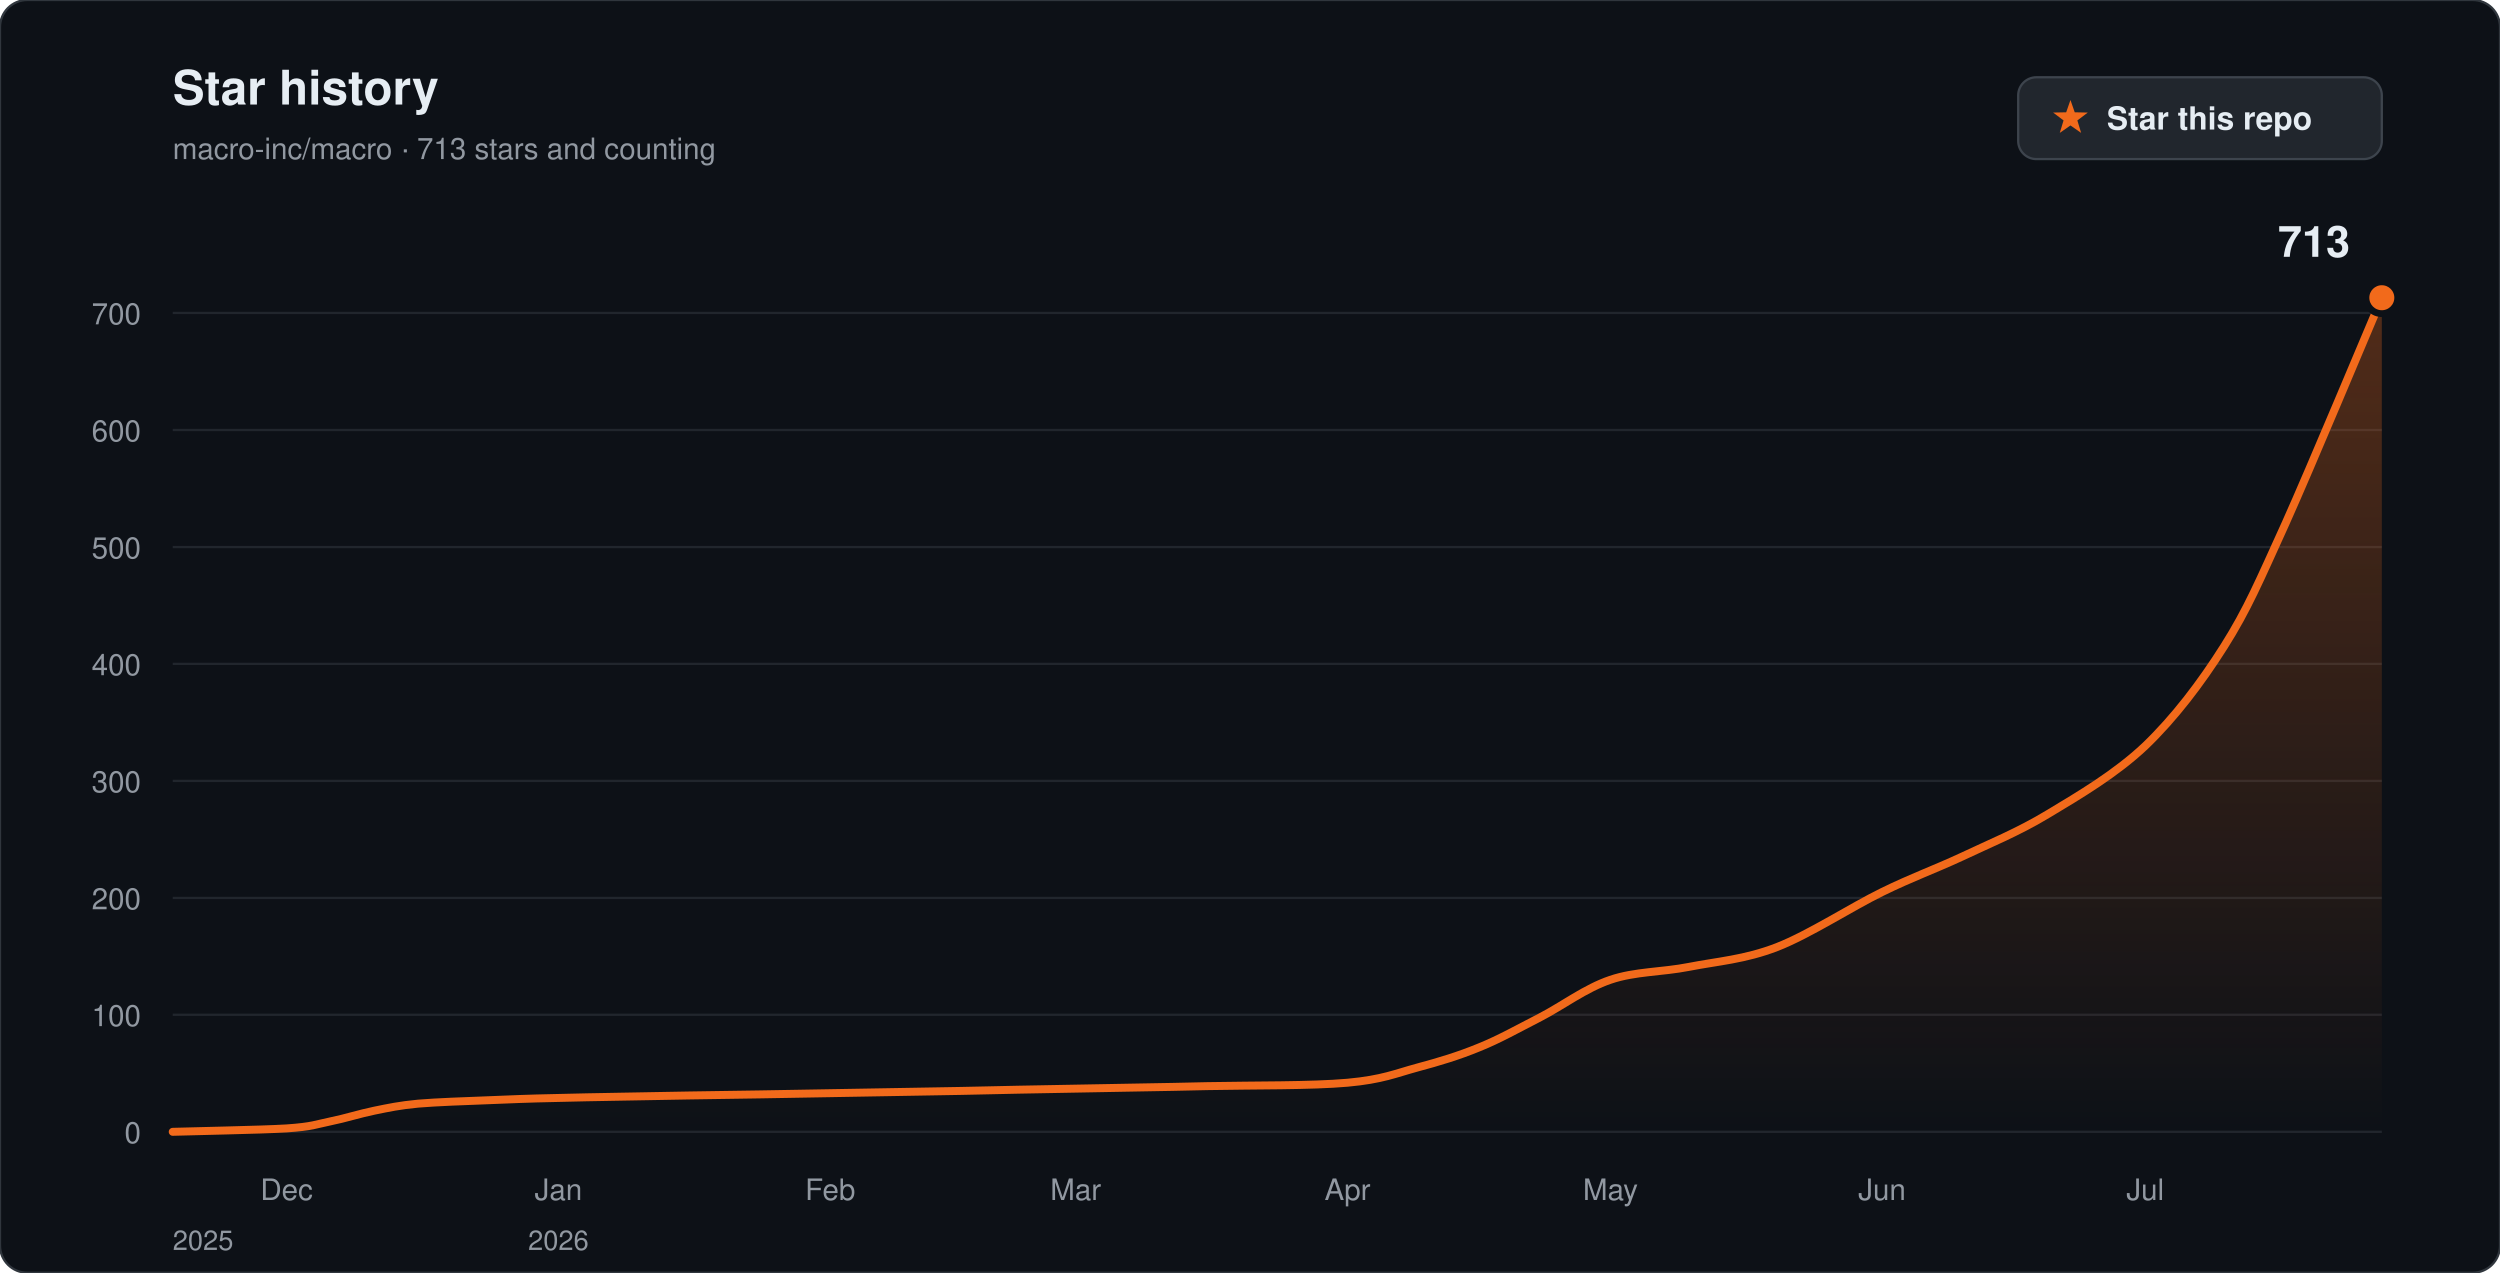
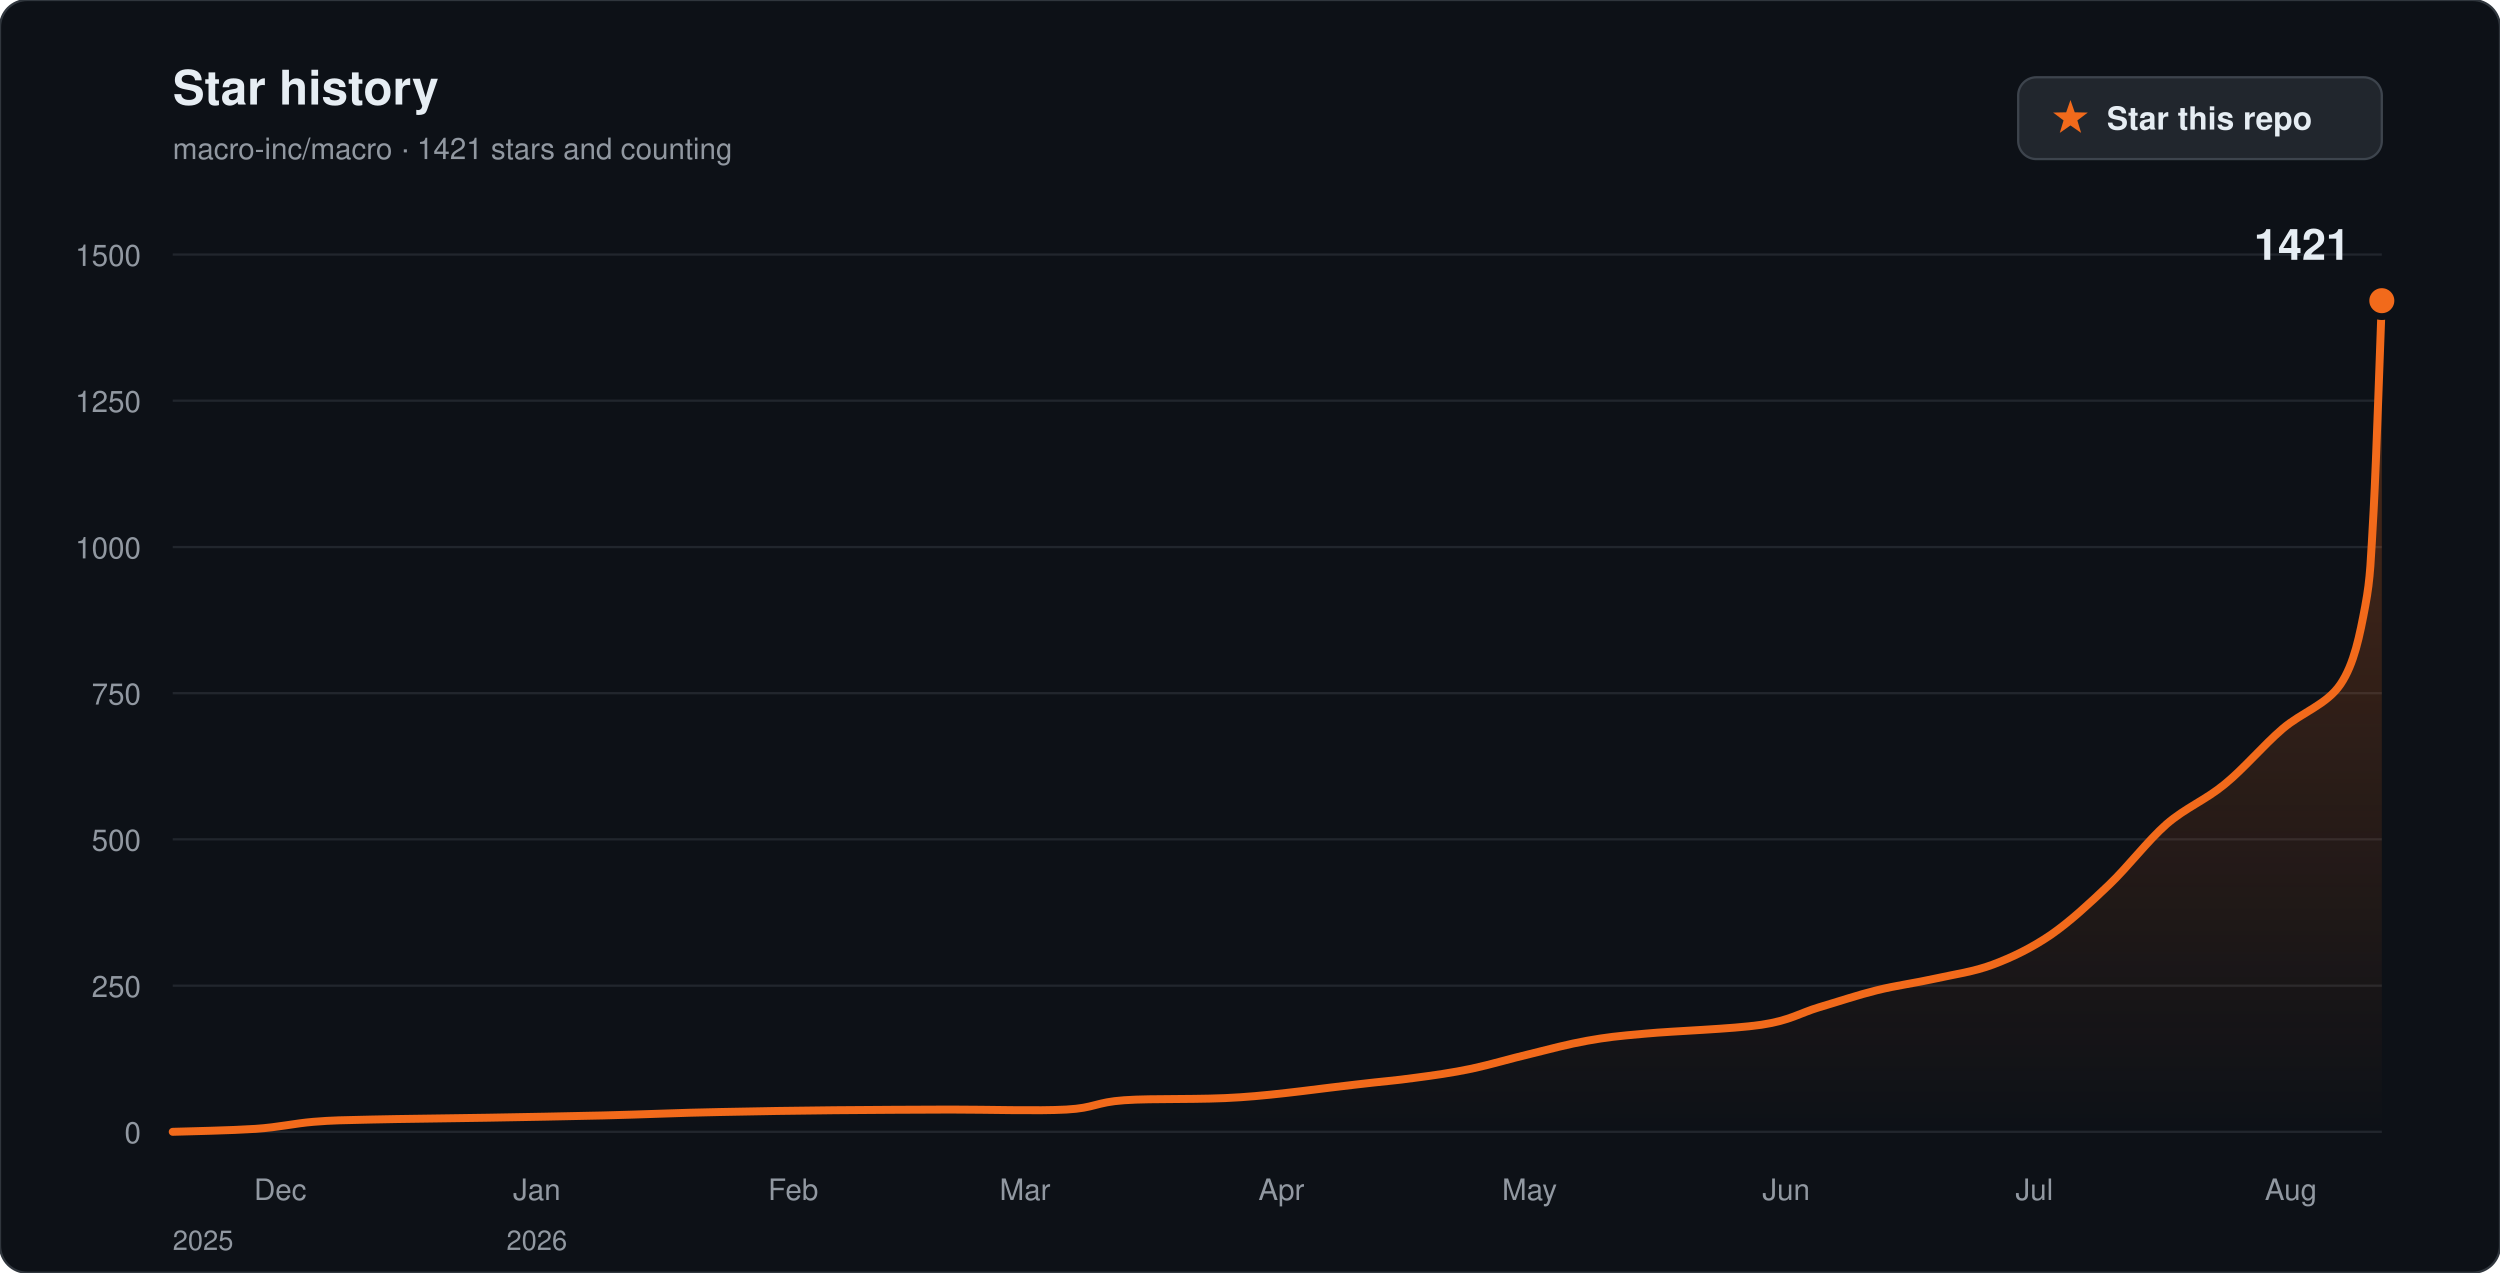
- <svg xmlns="http://www.w3.org/2000/svg" width="1100" height="560" viewBox="0 0 1100 560" role="img" aria-label="Macro GitHub star history: 713 stars">
+ <svg xmlns="http://www.w3.org/2000/svg" width="1100" height="560" viewBox="0 0 1100 560" role="img" aria-label="Macro GitHub star history: 1421 stars">
  <defs>
    <linearGradient id="g" x1="0" y1="0" x2="0" y2="1">
      <stop offset="0%" stop-color="#f26a1b" stop-opacity="0.3" />
      <stop offset="100%" stop-color="#f26a1b" stop-opacity="0.0" />
    </linearGradient>
  </defs>
  <rect width="1100" height="560" rx="12" fill="#0d1117" stroke="#30363d" />
  <text x="76" y="46" font-family="-apple-system,BlinkMacSystemFont,'Segoe UI',Helvetica,Arial,sans-serif" font-size="21" font-weight="600" fill="#e6edf3">Star history</text>
-   <text x="76" y="70" font-family="-apple-system,BlinkMacSystemFont,'Segoe UI',Helvetica,Arial,sans-serif" font-size="13" fill="#9198a1">macro-inc/macro · 713 stars and counting</text>
+   <text x="76" y="70" font-family="-apple-system,BlinkMacSystemFont,'Segoe UI',Helvetica,Arial,sans-serif" font-size="13" fill="#9198a1">macro-inc/macro · 1421 stars and counting</text>
  <rect x="888" y="34" width="160" height="36" rx="8" fill="#21262d" stroke="#3d444d" />
  <path d="M 911.00,44.00 L 912.88,49.41 L 918.61,49.53 L 914.04,52.99 L 915.70,58.47 L 911.00,55.20 L 906.30,58.47 L 907.96,52.99 L 903.39,49.53 L 909.12,49.41 Z" fill="#f26a1b" />
  <text x="927" y="57" font-family="-apple-system,BlinkMacSystemFont,'Segoe UI',Helvetica,Arial,sans-serif" font-size="14" font-weight="600" fill="#e6edf3">Star this repo</text>
  <line x1="76" y1="498.0" x2="1048" y2="498.0" stroke="#21262d" stroke-width="1" />
  <text x="62" y="503.0" text-anchor="end" font-family="-apple-system,BlinkMacSystemFont,'Segoe UI',Helvetica,Arial,sans-serif" font-size="13" fill="#9198a1">0</text>
-   <line x1="76" y1="446.5" x2="1048" y2="446.5" stroke="#21262d" stroke-width="1" />
-   <text x="62" y="451.5" text-anchor="end" font-family="-apple-system,BlinkMacSystemFont,'Segoe UI',Helvetica,Arial,sans-serif" font-size="13" fill="#9198a1">100</text>
-   <line x1="76" y1="395.1" x2="1048" y2="395.1" stroke="#21262d" stroke-width="1" />
-   <text x="62" y="400.1" text-anchor="end" font-family="-apple-system,BlinkMacSystemFont,'Segoe UI',Helvetica,Arial,sans-serif" font-size="13" fill="#9198a1">200</text>
-   <line x1="76" y1="343.6" x2="1048" y2="343.6" stroke="#21262d" stroke-width="1" />
-   <text x="62" y="348.6" text-anchor="end" font-family="-apple-system,BlinkMacSystemFont,'Segoe UI',Helvetica,Arial,sans-serif" font-size="13" fill="#9198a1">300</text>
-   <line x1="76" y1="292.1" x2="1048" y2="292.1" stroke="#21262d" stroke-width="1" />
-   <text x="62" y="297.1" text-anchor="end" font-family="-apple-system,BlinkMacSystemFont,'Segoe UI',Helvetica,Arial,sans-serif" font-size="13" fill="#9198a1">400</text>
+   <line x1="76" y1="433.7" x2="1048" y2="433.7" stroke="#21262d" stroke-width="1" />
+   <text x="62" y="438.7" text-anchor="end" font-family="-apple-system,BlinkMacSystemFont,'Segoe UI',Helvetica,Arial,sans-serif" font-size="13" fill="#9198a1">250</text>
+   <line x1="76" y1="369.3" x2="1048" y2="369.3" stroke="#21262d" stroke-width="1" />
+   <text x="62" y="374.3" text-anchor="end" font-family="-apple-system,BlinkMacSystemFont,'Segoe UI',Helvetica,Arial,sans-serif" font-size="13" fill="#9198a1">500</text>
+   <line x1="76" y1="305.0" x2="1048" y2="305.0" stroke="#21262d" stroke-width="1" />
+   <text x="62" y="310.0" text-anchor="end" font-family="-apple-system,BlinkMacSystemFont,'Segoe UI',Helvetica,Arial,sans-serif" font-size="13" fill="#9198a1">750</text>
  <line x1="76" y1="240.7" x2="1048" y2="240.7" stroke="#21262d" stroke-width="1" />
-   <text x="62" y="245.7" text-anchor="end" font-family="-apple-system,BlinkMacSystemFont,'Segoe UI',Helvetica,Arial,sans-serif" font-size="13" fill="#9198a1">500</text>
-   <line x1="76" y1="189.2" x2="1048" y2="189.2" stroke="#21262d" stroke-width="1" />
-   <text x="62" y="194.2" text-anchor="end" font-family="-apple-system,BlinkMacSystemFont,'Segoe UI',Helvetica,Arial,sans-serif" font-size="13" fill="#9198a1">600</text>
-   <line x1="76" y1="137.7" x2="1048" y2="137.7" stroke="#21262d" stroke-width="1" />
-   <text x="62" y="142.7" text-anchor="end" font-family="-apple-system,BlinkMacSystemFont,'Segoe UI',Helvetica,Arial,sans-serif" font-size="13" fill="#9198a1">700</text>
-   <text x="126.1" y="528" text-anchor="middle" font-family="-apple-system,BlinkMacSystemFont,'Segoe UI',Helvetica,Arial,sans-serif" font-size="13" fill="#9198a1">Dec</text>
-   <text x="245.7" y="528" text-anchor="middle" font-family="-apple-system,BlinkMacSystemFont,'Segoe UI',Helvetica,Arial,sans-serif" font-size="13" fill="#9198a1">Jan</text>
-   <text x="365.3" y="528" text-anchor="middle" font-family="-apple-system,BlinkMacSystemFont,'Segoe UI',Helvetica,Arial,sans-serif" font-size="13" fill="#9198a1">Feb</text>
-   <text x="473.3" y="528" text-anchor="middle" font-family="-apple-system,BlinkMacSystemFont,'Segoe UI',Helvetica,Arial,sans-serif" font-size="13" fill="#9198a1">Mar</text>
-   <text x="592.9" y="528" text-anchor="middle" font-family="-apple-system,BlinkMacSystemFont,'Segoe UI',Helvetica,Arial,sans-serif" font-size="13" fill="#9198a1">Apr</text>
-   <text x="708.6" y="528" text-anchor="middle" font-family="-apple-system,BlinkMacSystemFont,'Segoe UI',Helvetica,Arial,sans-serif" font-size="13" fill="#9198a1">May</text>
-   <text x="828.1" y="528" text-anchor="middle" font-family="-apple-system,BlinkMacSystemFont,'Segoe UI',Helvetica,Arial,sans-serif" font-size="13" fill="#9198a1">Jun</text>
-   <text x="943.9" y="528" text-anchor="middle" font-family="-apple-system,BlinkMacSystemFont,'Segoe UI',Helvetica,Arial,sans-serif" font-size="13" fill="#9198a1">Jul</text>
+   <text x="62" y="245.7" text-anchor="end" font-family="-apple-system,BlinkMacSystemFont,'Segoe UI',Helvetica,Arial,sans-serif" font-size="13" fill="#9198a1">1000</text>
+   <line x1="76" y1="176.3" x2="1048" y2="176.3" stroke="#21262d" stroke-width="1" />
+   <text x="62" y="181.3" text-anchor="end" font-family="-apple-system,BlinkMacSystemFont,'Segoe UI',Helvetica,Arial,sans-serif" font-size="13" fill="#9198a1">1250</text>
+   <line x1="76" y1="112.0" x2="1048" y2="112.0" stroke="#21262d" stroke-width="1" />
+   <text x="62" y="117.0" text-anchor="end" font-family="-apple-system,BlinkMacSystemFont,'Segoe UI',Helvetica,Arial,sans-serif" font-size="13" fill="#9198a1">1500</text>
+   <text x="123.3" y="528" text-anchor="middle" font-family="-apple-system,BlinkMacSystemFont,'Segoe UI',Helvetica,Arial,sans-serif" font-size="13" fill="#9198a1">Dec</text>
+   <text x="236.2" y="528" text-anchor="middle" font-family="-apple-system,BlinkMacSystemFont,'Segoe UI',Helvetica,Arial,sans-serif" font-size="13" fill="#9198a1">Jan</text>
+   <text x="349.0" y="528" text-anchor="middle" font-family="-apple-system,BlinkMacSystemFont,'Segoe UI',Helvetica,Arial,sans-serif" font-size="13" fill="#9198a1">Feb</text>
+   <text x="451.0" y="528" text-anchor="middle" font-family="-apple-system,BlinkMacSystemFont,'Segoe UI',Helvetica,Arial,sans-serif" font-size="13" fill="#9198a1">Mar</text>
+   <text x="563.8" y="528" text-anchor="middle" font-family="-apple-system,BlinkMacSystemFont,'Segoe UI',Helvetica,Arial,sans-serif" font-size="13" fill="#9198a1">Apr</text>
+   <text x="673.0" y="528" text-anchor="middle" font-family="-apple-system,BlinkMacSystemFont,'Segoe UI',Helvetica,Arial,sans-serif" font-size="13" fill="#9198a1">May</text>
+   <text x="785.9" y="528" text-anchor="middle" font-family="-apple-system,BlinkMacSystemFont,'Segoe UI',Helvetica,Arial,sans-serif" font-size="13" fill="#9198a1">Jun</text>
+   <text x="895.1" y="528" text-anchor="middle" font-family="-apple-system,BlinkMacSystemFont,'Segoe UI',Helvetica,Arial,sans-serif" font-size="13" fill="#9198a1">Jul</text>
+   <text x="1008.0" y="528" text-anchor="middle" font-family="-apple-system,BlinkMacSystemFont,'Segoe UI',Helvetica,Arial,sans-serif" font-size="13" fill="#9198a1">Aug</text>
  <text x="76.0" y="550" font-family="-apple-system,BlinkMacSystemFont,'Segoe UI',Helvetica,Arial,sans-serif" font-size="12" fill="#9198a1">2025</text>
-   <text x="245.7" y="550" text-anchor="middle" font-family="-apple-system,BlinkMacSystemFont,'Segoe UI',Helvetica,Arial,sans-serif" font-size="12" fill="#9198a1">2026</text>
-   <path d="M 76.0 498.0 C 84.4 497.7, 114.6 497.2, 126.1 496.5 C 137.7 495.7, 139.0 494.7, 145.4 493.4 C 151.9 492.1, 158.3 490.0, 164.7 488.7 C 171.1 487.4, 175.6 486.4, 184.0 485.6 C 192.4 484.9, 204.6 484.5, 214.9 484.1 C 225.1 483.7, 230.9 483.4, 245.7 483.1 C 260.5 482.7, 283.6 482.4, 303.6 482.0 C 323.5 481.7, 345.4 481.4, 365.3 481.0 C 385.2 480.7, 405.1 480.3, 423.1 480.0 C 441.1 479.6, 455.3 479.3, 473.3 479.0 C 491.3 478.6, 511.2 478.4, 531.1 477.9 C 551.1 477.5, 577.4 477.8, 592.9 476.4 C 608.3 475.0, 614.1 472.3, 623.7 469.7 C 633.4 467.1, 641.7 464.6, 650.7 460.9 C 659.7 457.3, 668.1 452.5, 677.7 447.6 C 687.4 442.6, 697.6 434.8, 708.6 431.1 C 719.5 427.4, 731.1 427.8, 743.3 425.4 C 755.5 423.0, 767.7 422.2, 781.9 416.7 C 796.0 411.2, 814.6 399.1, 828.1 392.5 C 841.6 385.9, 850.6 382.8, 862.9 377.1 C 875.1 371.3, 887.9 366.2, 901.4 358.0 C 914.9 349.9, 931.0 340.4, 943.9 328.2 C 956.7 315.9, 968.3 300.7, 978.6 284.4 C 988.9 268.1, 994.0 255.9, 1005.6 230.4 C 1017.1 204.8, 1040.9 147.6, 1048.0 131.0 L 1048.0 498 L 76.0 498 Z" fill="url(#g)" />
-   <path d="M 76.0 498.0 C 84.4 497.7, 114.6 497.2, 126.1 496.5 C 137.7 495.7, 139.0 494.7, 145.4 493.4 C 151.9 492.1, 158.3 490.0, 164.7 488.7 C 171.1 487.4, 175.6 486.4, 184.0 485.6 C 192.4 484.9, 204.6 484.5, 214.9 484.1 C 225.1 483.7, 230.9 483.4, 245.7 483.1 C 260.5 482.7, 283.6 482.4, 303.6 482.0 C 323.5 481.7, 345.4 481.4, 365.3 481.0 C 385.2 480.7, 405.1 480.3, 423.1 480.0 C 441.1 479.6, 455.3 479.3, 473.3 479.0 C 491.3 478.6, 511.2 478.4, 531.1 477.9 C 551.1 477.5, 577.4 477.8, 592.9 476.4 C 608.3 475.0, 614.1 472.3, 623.7 469.7 C 633.4 467.1, 641.7 464.6, 650.7 460.9 C 659.7 457.3, 668.1 452.5, 677.7 447.6 C 687.4 442.6, 697.6 434.8, 708.6 431.1 C 719.5 427.4, 731.1 427.8, 743.3 425.4 C 755.5 423.0, 767.7 422.2, 781.9 416.7 C 796.0 411.2, 814.6 399.1, 828.1 392.5 C 841.6 385.9, 850.6 382.8, 862.9 377.1 C 875.1 371.3, 887.9 366.2, 901.4 358.0 C 914.9 349.9, 931.0 340.4, 943.9 328.2 C 956.7 315.9, 968.3 300.7, 978.6 284.4 C 988.9 268.1, 994.0 255.9, 1005.6 230.4 C 1017.1 204.8, 1040.9 147.6, 1048.0 131.0" fill="none" stroke="#f26a1b" stroke-width="3.5" stroke-linecap="round" stroke-linejoin="round" />
-   <circle cx="1048.0" cy="131.0" r="7" fill="#f26a1b" stroke="#0d1117" stroke-width="3" />
-   <text x="1034.0" y="113.0" text-anchor="end" font-family="-apple-system,BlinkMacSystemFont,'Segoe UI',Helvetica,Arial,sans-serif" font-size="19" font-weight="700" fill="#e6edf3">713</text>
+   <text x="236.2" y="550" text-anchor="middle" font-family="-apple-system,BlinkMacSystemFont,'Segoe UI',Helvetica,Arial,sans-serif" font-size="12" fill="#9198a1">2026</text>
+   <path d="M 76.0 498.0 C 82.1 497.8, 102.1 497.4, 112.4 496.7 C 122.7 496.0, 129.4 494.3, 137.9 493.6 C 146.4 492.9, 150.6 492.9, 163.4 492.6 C 176.1 492.3, 197.3 492.1, 214.3 491.8 C 231.3 491.5, 248.3 491.2, 265.3 490.8 C 282.3 490.4, 299.3 489.6, 316.3 489.3 C 333.3 488.9, 350.2 488.7, 367.2 488.5 C 384.2 488.3, 401.2 488.3, 418.2 488.2 C 435.2 488.2, 456.4 488.9, 469.2 488.2 C 481.9 487.5, 481.9 485.0, 494.7 484.1 C 507.4 483.2, 528.6 484.0, 545.6 482.8 C 562.6 481.7, 583.8 478.6, 596.6 477.2 C 609.3 475.7, 613.6 475.5, 622.1 474.3 C 630.6 473.2, 639.1 472.0, 647.6 470.2 C 656.0 468.4, 664.5 465.8, 673.0 463.8 C 681.5 461.7, 690.0 459.4, 698.5 457.9 C 707.0 456.4, 711.3 455.9, 724.0 454.8 C 736.7 453.6, 762.2 452.8, 775.0 450.9 C 787.7 449.0, 792.0 445.7, 800.4 443.2 C 808.9 440.7, 817.4 437.8, 825.9 435.7 C 834.4 433.6, 842.9 432.5, 851.4 430.6 C 859.9 428.7, 868.4 427.6, 876.9 424.4 C 885.4 421.2, 893.9 417.1, 902.4 411.3 C 910.9 405.4, 919.4 397.5, 927.9 389.4 C 936.4 381.3, 944.9 370.0, 953.3 362.6 C 961.8 355.3, 970.3 352.1, 978.8 345.1 C 987.3 338.2, 995.8 328.0, 1004.3 320.7 C 1012.8 313.4, 1023.7 310.1, 1029.8 301.1 C 1035.9 292.1, 1038.3 279.4, 1040.7 266.7 C 1043.1 253.9, 1043.1 246.8, 1044.4 224.5 C 1045.6 202.1, 1047.4 147.7, 1048.0 132.3 L 1048.0 498 L 76.0 498 Z" fill="url(#g)" />
+   <path d="M 76.0 498.0 C 82.1 497.8, 102.1 497.4, 112.4 496.7 C 122.7 496.0, 129.4 494.3, 137.9 493.6 C 146.4 492.9, 150.6 492.9, 163.4 492.6 C 176.1 492.3, 197.3 492.1, 214.3 491.8 C 231.3 491.5, 248.3 491.2, 265.3 490.8 C 282.3 490.4, 299.3 489.6, 316.3 489.3 C 333.3 488.9, 350.2 488.7, 367.2 488.5 C 384.2 488.3, 401.2 488.3, 418.2 488.2 C 435.2 488.2, 456.4 488.9, 469.2 488.2 C 481.9 487.5, 481.9 485.0, 494.7 484.1 C 507.4 483.2, 528.6 484.0, 545.6 482.8 C 562.6 481.7, 583.8 478.6, 596.6 477.2 C 609.3 475.7, 613.6 475.5, 622.1 474.3 C 630.6 473.2, 639.1 472.0, 647.6 470.2 C 656.0 468.4, 664.5 465.8, 673.0 463.8 C 681.5 461.7, 690.0 459.4, 698.5 457.9 C 707.0 456.4, 711.3 455.9, 724.0 454.8 C 736.7 453.6, 762.2 452.8, 775.0 450.9 C 787.7 449.0, 792.0 445.7, 800.4 443.2 C 808.9 440.7, 817.4 437.8, 825.9 435.7 C 834.4 433.6, 842.9 432.5, 851.4 430.6 C 859.9 428.7, 868.4 427.6, 876.9 424.4 C 885.4 421.2, 893.9 417.1, 902.4 411.3 C 910.9 405.4, 919.4 397.5, 927.9 389.4 C 936.4 381.3, 944.9 370.0, 953.3 362.6 C 961.8 355.3, 970.3 352.1, 978.8 345.1 C 987.3 338.2, 995.8 328.0, 1004.3 320.7 C 1012.8 313.4, 1023.7 310.1, 1029.8 301.1 C 1035.9 292.1, 1038.3 279.4, 1040.7 266.7 C 1043.1 253.9, 1043.1 246.8, 1044.4 224.5 C 1045.6 202.1, 1047.4 147.7, 1048.0 132.3" fill="none" stroke="#f26a1b" stroke-width="3.5" stroke-linecap="round" stroke-linejoin="round" />
+   <circle cx="1048.0" cy="132.3" r="7" fill="#f26a1b" stroke="#0d1117" stroke-width="3" />
+   <text x="1034.0" y="114.3" text-anchor="end" font-family="-apple-system,BlinkMacSystemFont,'Segoe UI',Helvetica,Arial,sans-serif" font-size="19" font-weight="700" fill="#e6edf3">1421</text>
</svg>
